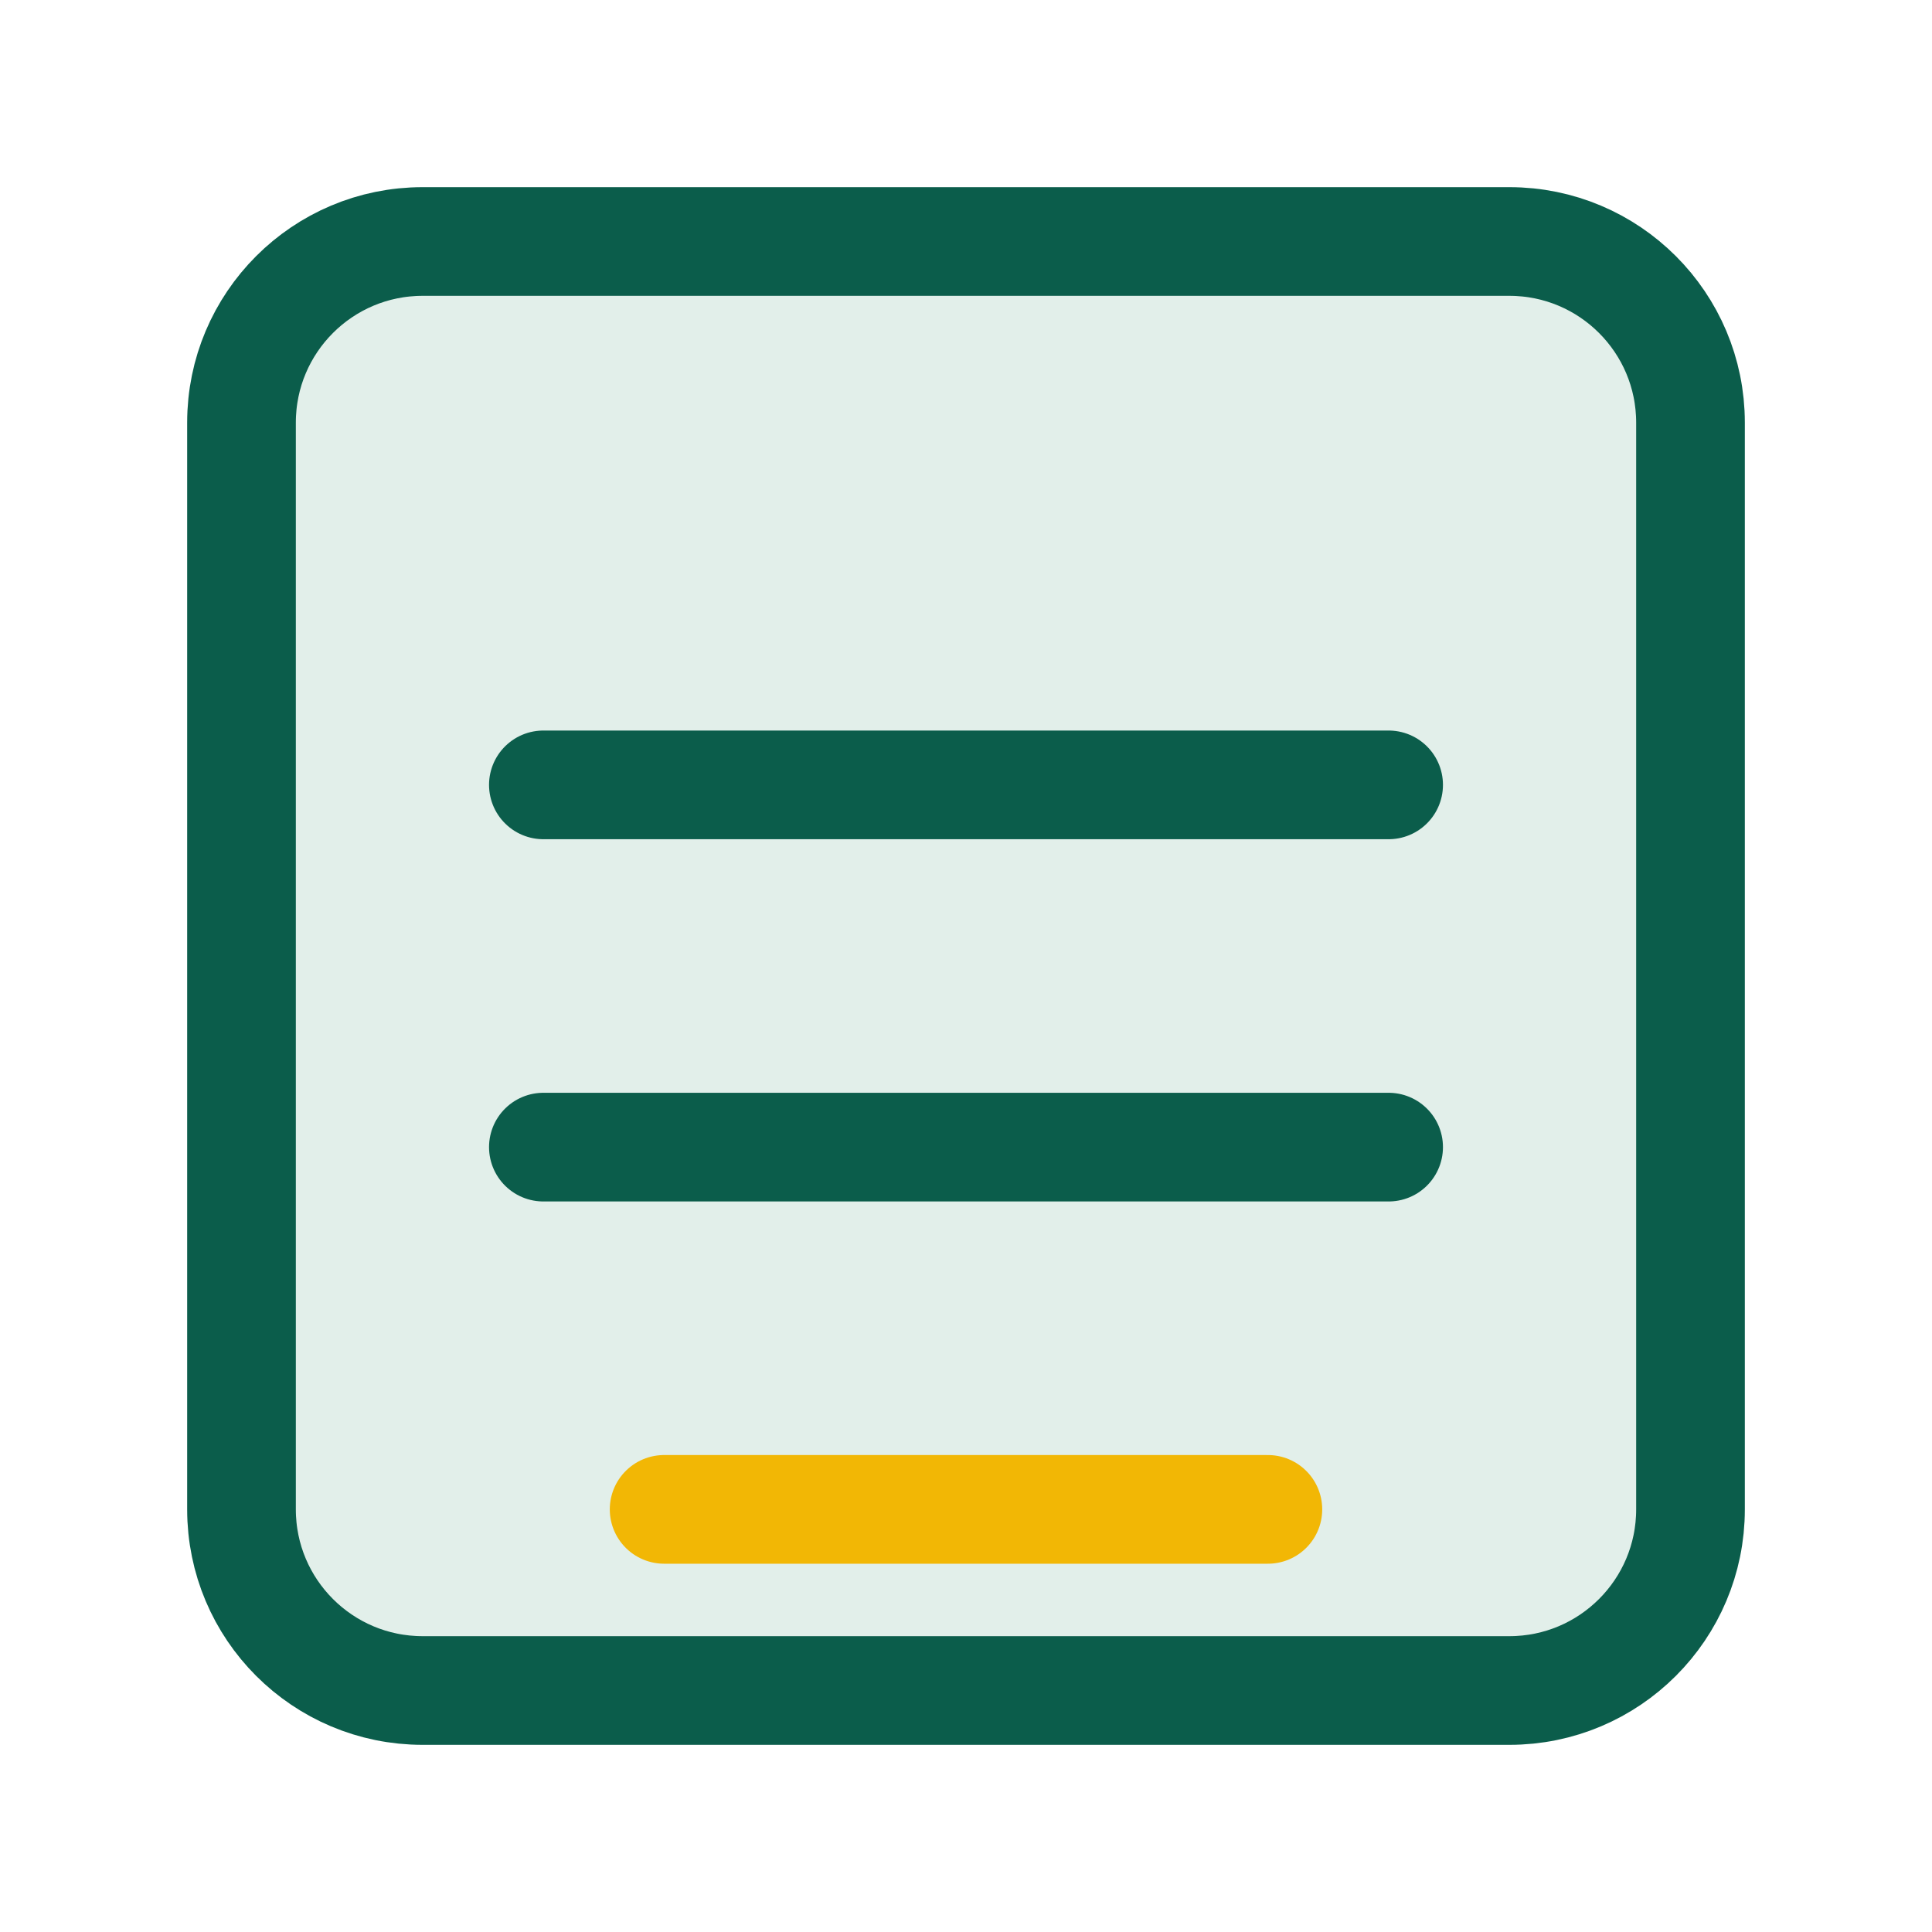
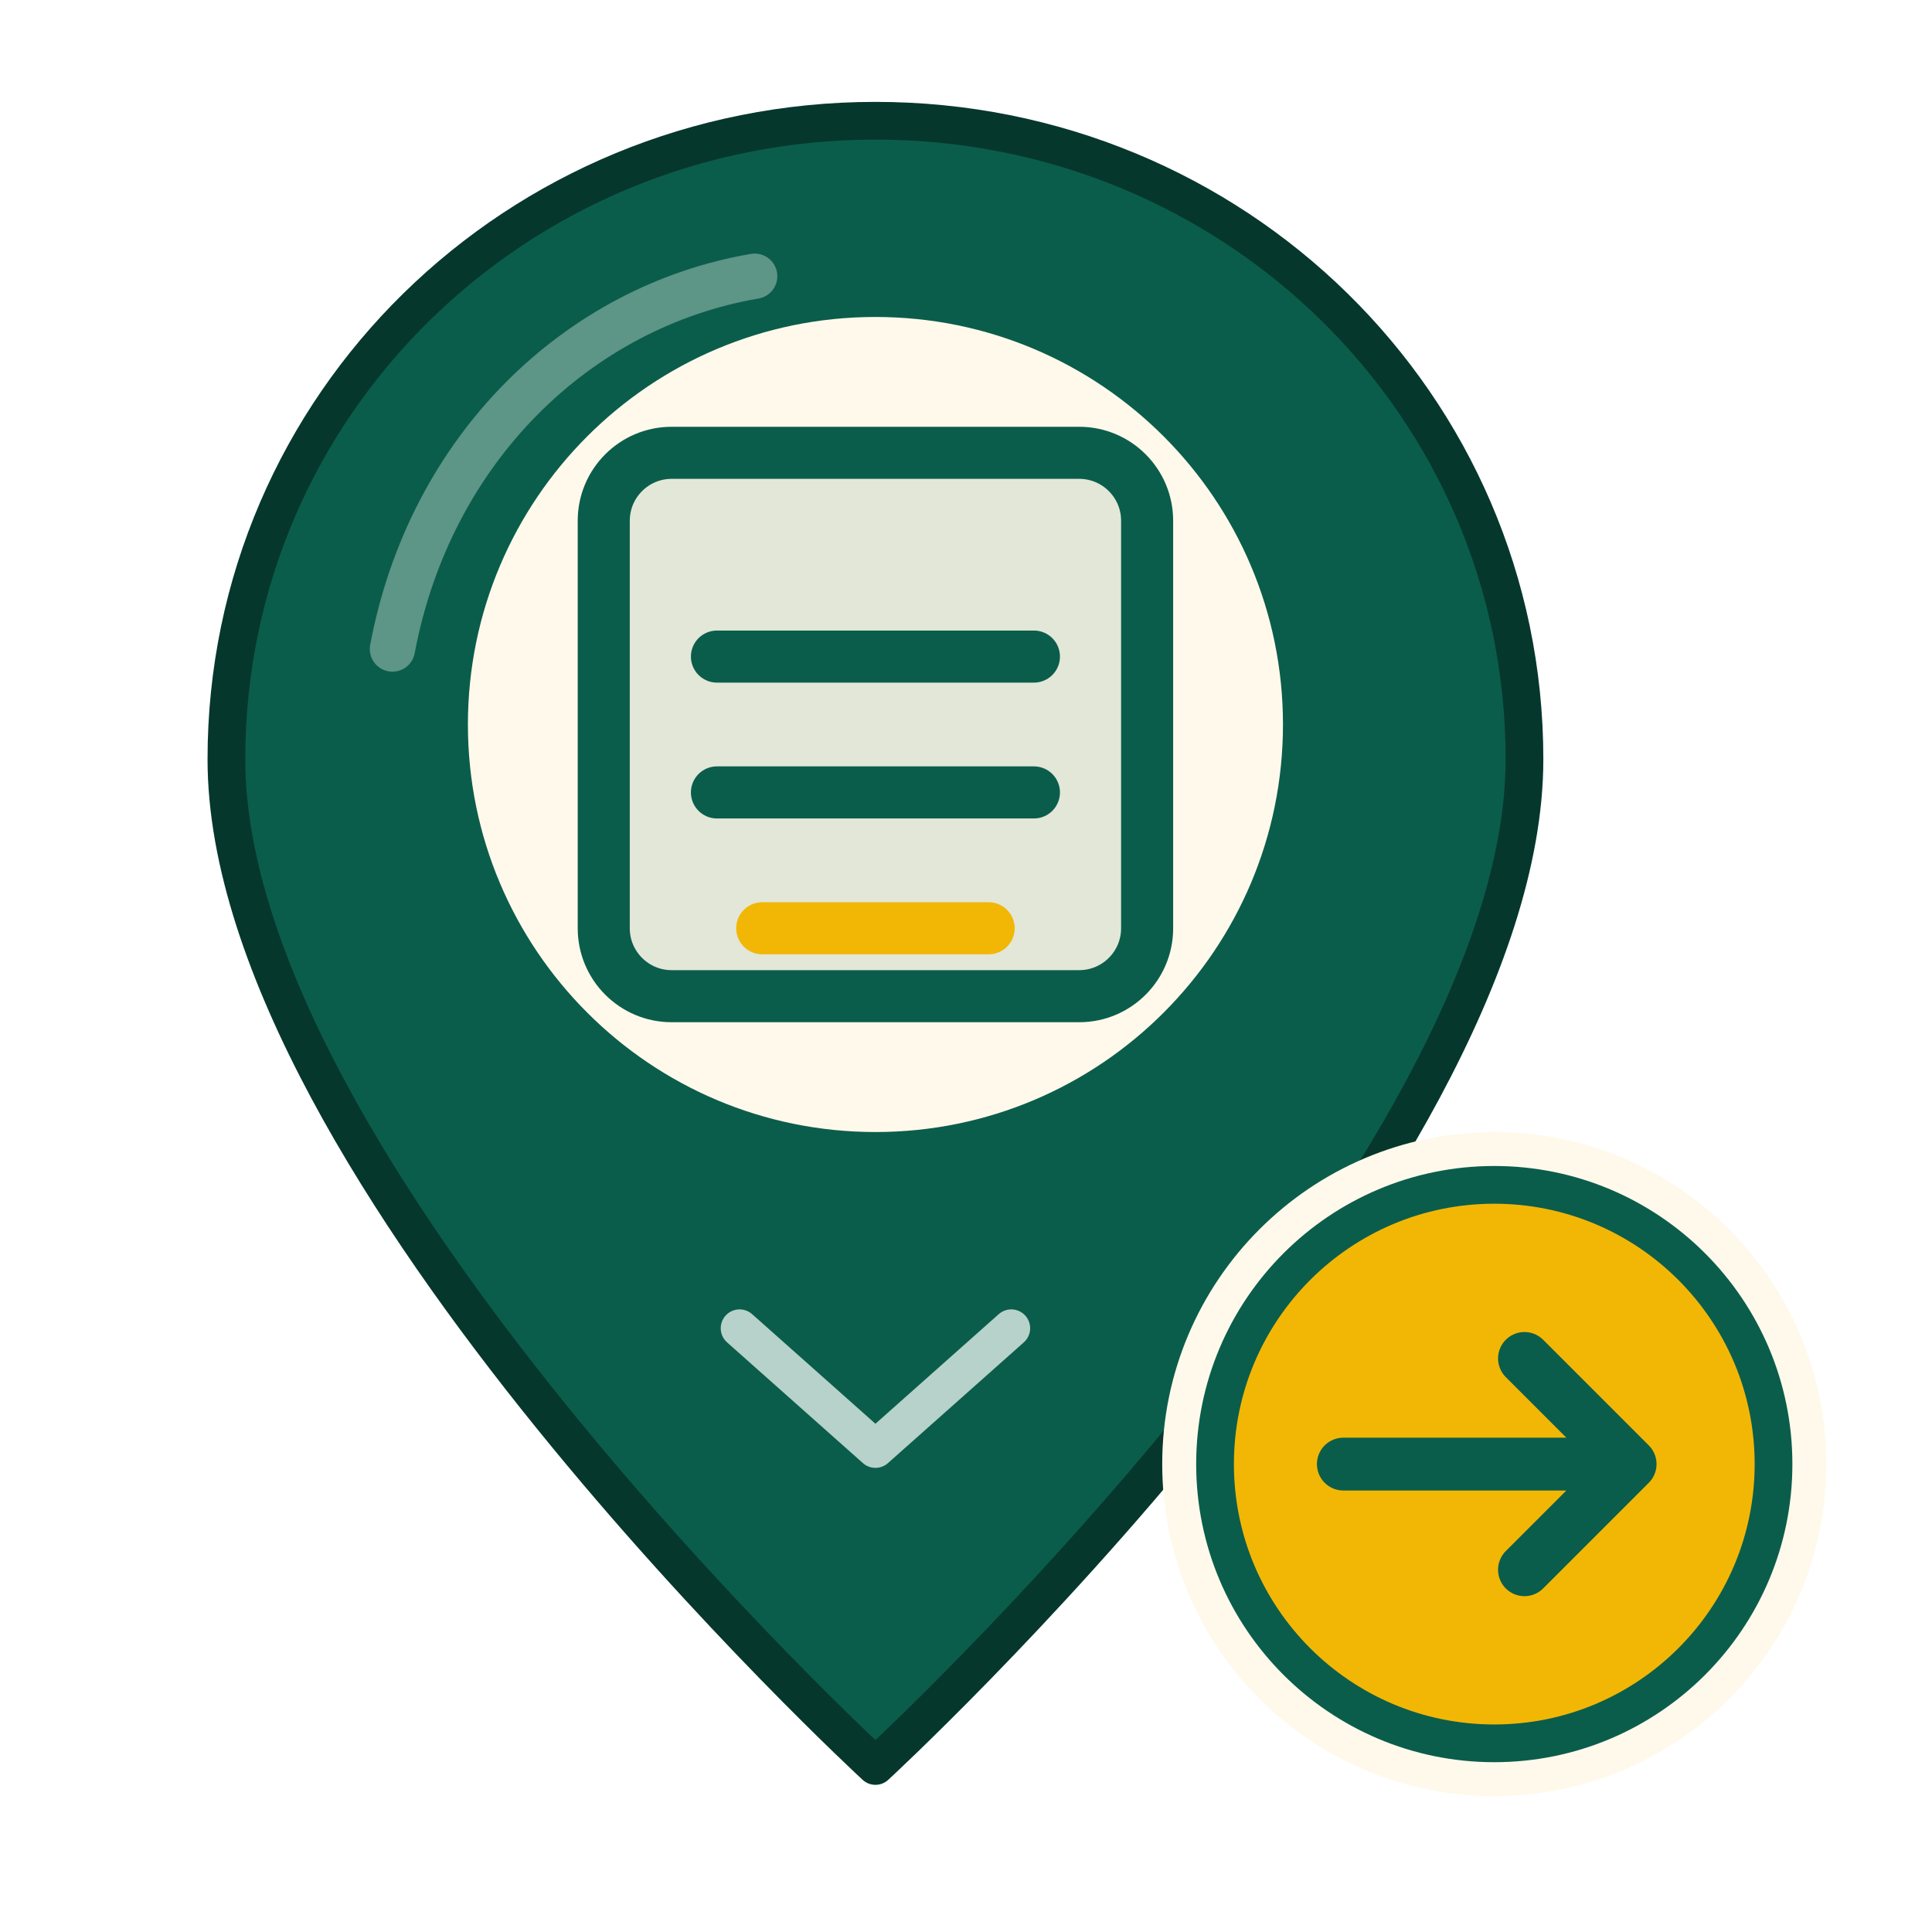
<svg xmlns="http://www.w3.org/2000/svg" width="32" height="32" viewBox="0 0 32 32" fill="none" color="#0B5D4B" stroke="currentColor" stroke-width="1.8" stroke-linecap="round" stroke-linejoin="round" role="img" aria-labelledby="title-prioritas-sedang-brand">
-   <rect x="4" y="4" width="24" height="24" rx="3" fill="#E2EFEA" />
-   <path d="M9 13h14m-14 6h14" stroke="currentColor" />
-   <path d="M11 25h10" stroke="#F2B705" />
+   <g transform="scale(.25)" stroke-linecap="round" stroke-linejoin="round" color="#0B5D4B">
+     <path d="M58 8C34.25 8 15 26.8 15 50.3C15 77.4 58 117 58 117S101 77.4 101 50.3C101 26.8 81.75 8 58 8Z" fill="#0B5D4B" stroke="#06372D" stroke-width="2.5" />
+     <path d="M26 43C28.5 29.7 38.3 20.3 50 18.3" stroke="#E2EFEA" stroke-opacity=".38" stroke-width="3" />
+     <circle cx="58" cy="48" r="27" fill="#FFF9EB" stroke="none" />
+     <g transform="translate(34 24) scale(1.5)" fill="none" stroke="currentColor" stroke-width="2.3">
+       <rect x="4" y="4" width="24" height="24" rx="3" fill="currentColor" fill-opacity="0.12" />
+       <path d="M9 13h14m-14 6h14" stroke="currentColor" />
+       <path d="M11 25h10" stroke="#F2B705" />
+     </g>
+     <path d="M49 88L58 96L67 88" stroke="#E2EFEA" stroke-opacity=".8" stroke-width="2.5" fill="none" />
+     <circle cx="99" cy="97" r="22" fill="#FFF9EB" stroke="none" />
+     <circle cx="99" cy="97" r="18.5" fill="#F2B705" stroke="currentColor" stroke-width="2.5" />
+     <path d="M89 97h19m-7-7 7 7-7 7" fill="none" stroke="currentColor" stroke-width="3.5" />
+   </g>
</svg>
